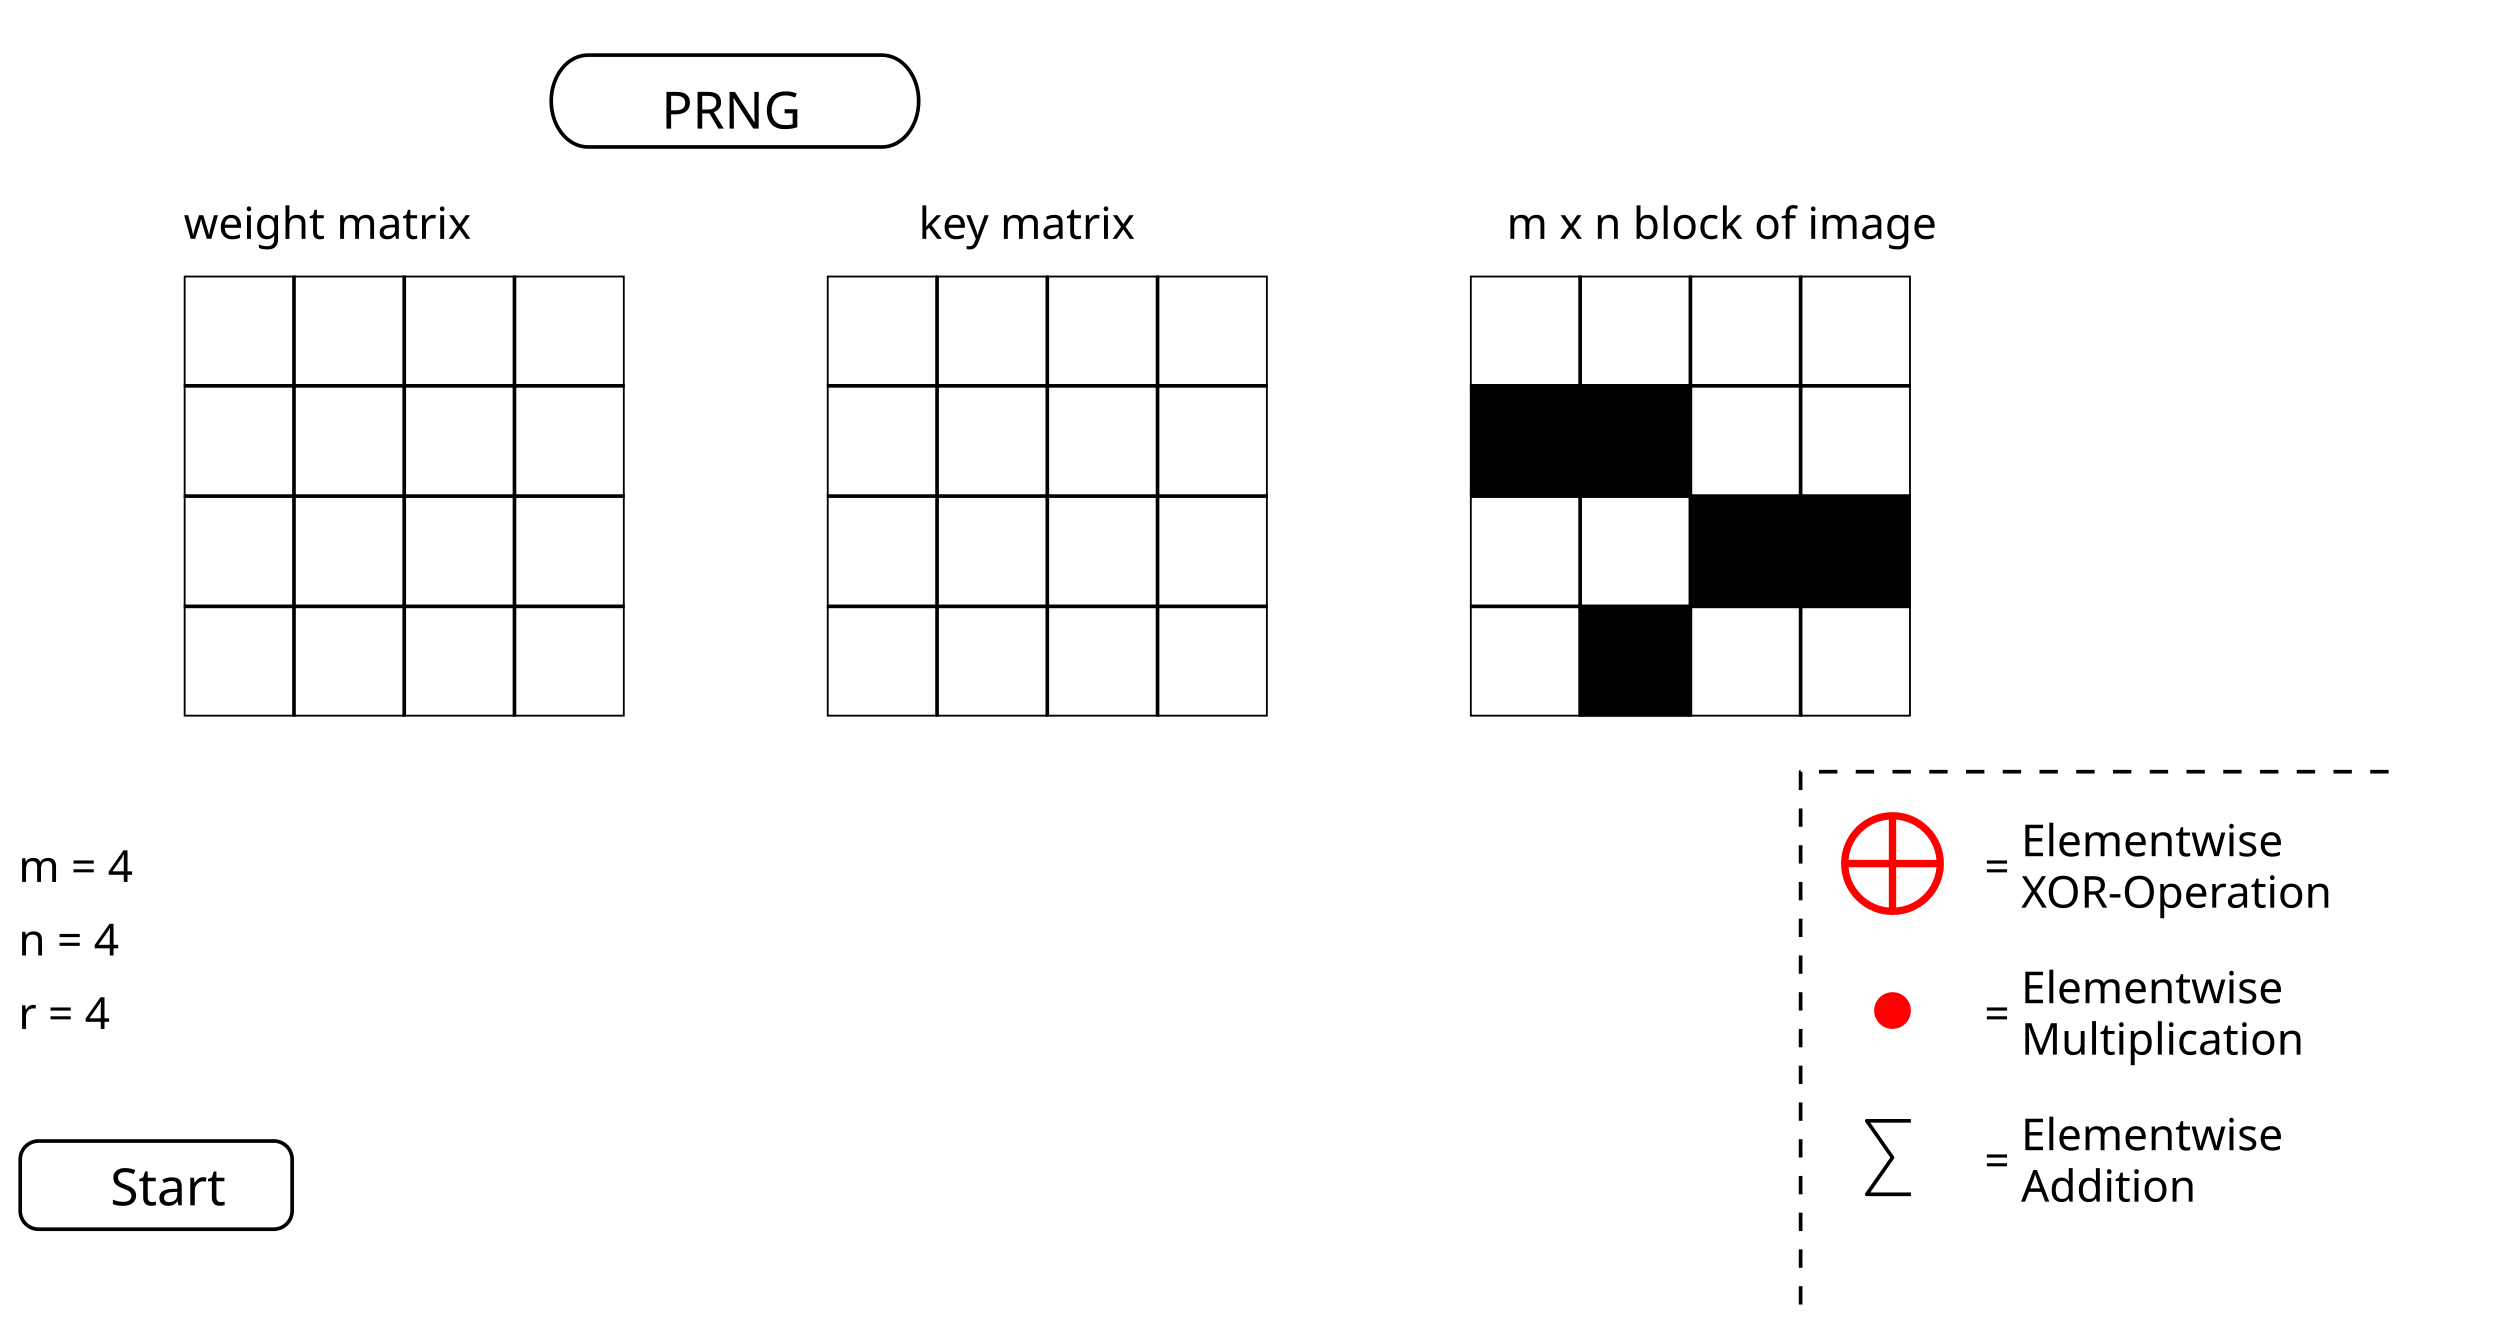
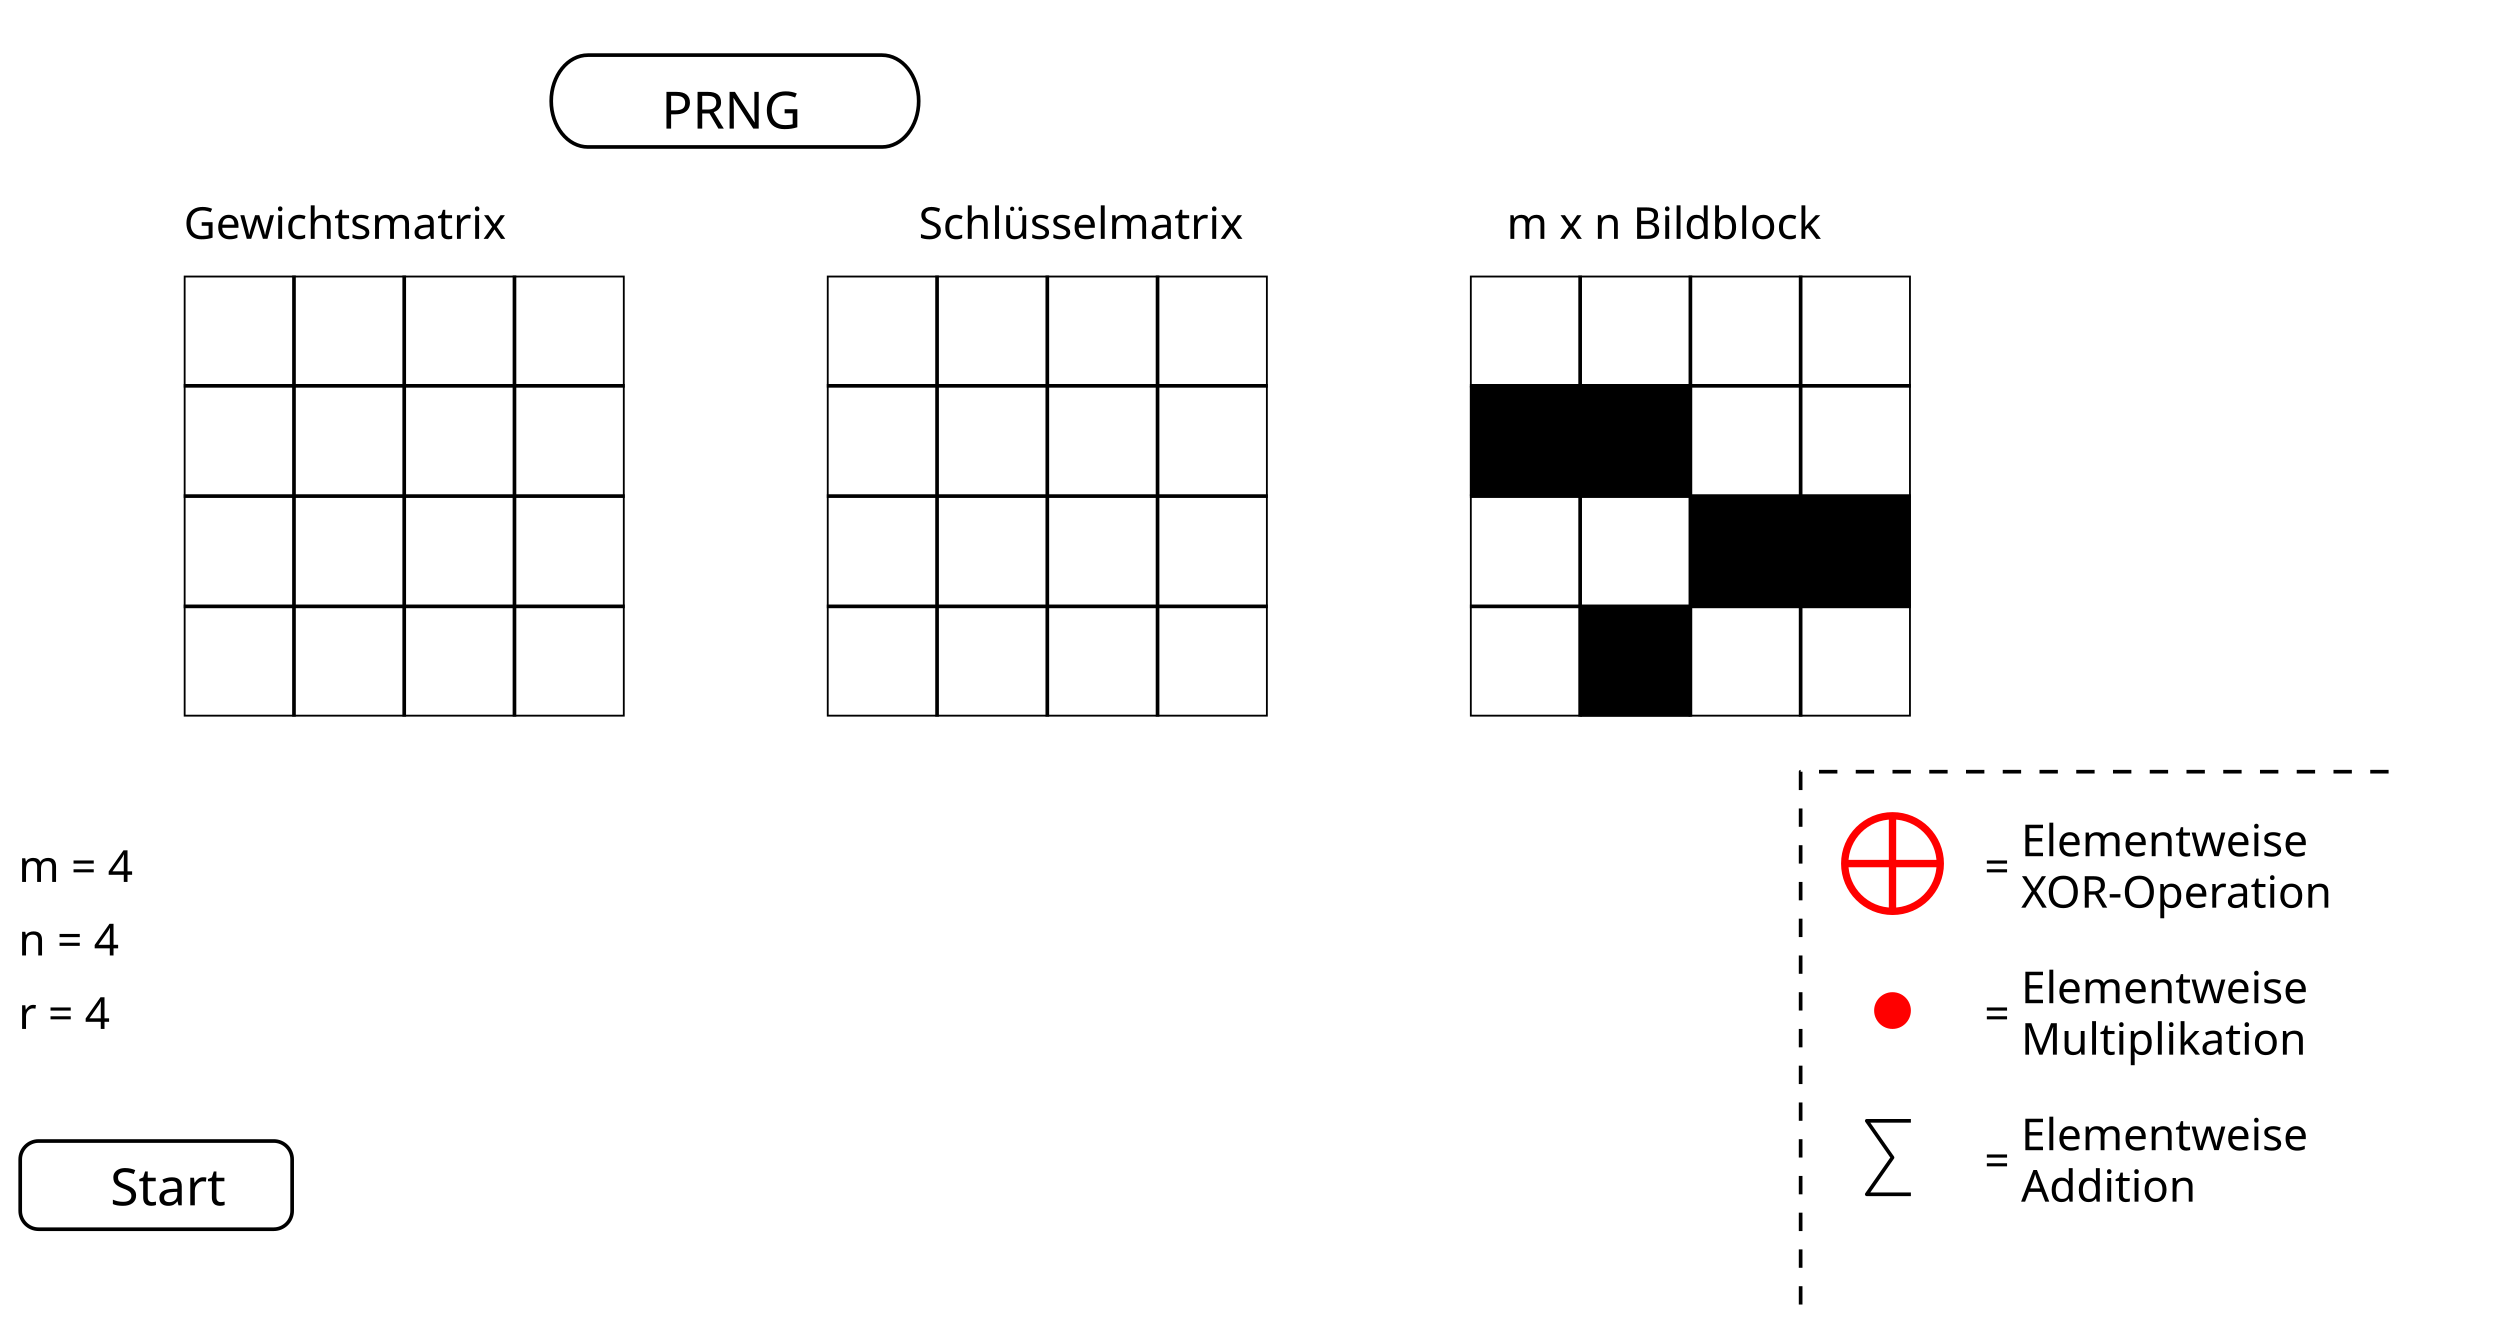
<svg xmlns="http://www.w3.org/2000/svg" xmlns:xlink="http://www.w3.org/1999/xlink" width="180mm" height="95mm" id="svg2">
  <defs id="defs4">
    <svg width="30" height="30" id="bit">
      <rect y="10" x="0.1" width="19.9" height="19.9" fill="white" stroke="black" />
      <polygon fill="white" stroke="black" points="0.1 10, 10 0.1, 29.9 0.1, 20 10" />
      <polygon fill="white" stroke="black" points="29.9 0.1, 29.9 20, 20 29.9, 20 10" />
    </svg>
    <svg width="30" height="30" id="zero">
      <text x="10" y="20" fill="black" style="font-size:18px;">
        0
        </text>
    </svg>
    <svg width="30" height="30" id="one">
      <text x="10" y="20" fill="black" style="font-size:18px;">
        1
        </text>
    </svg>
    <svg width="30" height="30" id="two">
      <text x="10" y="20" fill="black" style="font-size:18px;">
        2
        </text>
    </svg>
    <svg width="30" height="30" id="three">
      <text x="10" y="20" fill="black" style="font-size:18px;">
        3
        </text>
    </svg>
    <svg width="30" height="30" id="4">
      <text x="10" y="20" fill="black" style="font-size:18px;">
        4
        </text>
    </svg>
    <svg width="30" height="30" id="5">
      <text x="10" y="20" fill="black" style="font-size:18px;">
        5
        </text>
    </svg>
    <svg width="30" height="30" id="6">
      <text x="10" y="20" fill="black" style="font-size:18px;">
        6
        </text>
    </svg>
    <svg width="30" height="30" id="7">
      <text x="10" y="20" fill="black" style="font-size:18px;">
        7
        </text>
    </svg>
    <svg width="30" height="30" id="8">
      <text x="10" y="20" fill="black" style="font-size:18px;">
        8
        </text>
    </svg>
    <svg width="30" height="30" id="9">
      <text x="10" y="20" fill="black" style="font-size:18px;">
        9
        </text>
    </svg>
    <svg width="30" height="30" id="10">
      <text x="6" y="20" fill="black" style="font-size:18px;">
        10
        </text>
    </svg>
    <svg width="30" height="30" id="11">
      <text x="6" y="20" fill="black" style="font-size:18px;">
        11
        </text>
    </svg>
    <svg width="30" height="30" id="12">
      <text x="6" y="20" fill="black" style="font-size:18px;">
        12
        </text>
    </svg>
    <svg width="30" height="30" id="13">
      <text x="6" y="20" fill="black" style="font-size:18px;">
        13
        </text>
    </svg>
    <svg width="30" height="30" id="14">
      <text x="6" y="20" fill="black" style="font-size:18px;">
        14
        </text>
    </svg>
    <svg width="30" height="30" id="15">
      <text x="6" y="20" fill="black" style="font-size:18px;">
        15
        </text>
    </svg>
    <svg width="120" height="120" id="mat">
      <rect x="0" y="0" width="120" height="120" stroke="black" />
      <line x1="0" x2="120" y1="30" y2="30" stroke="black" />
      <line x1="0" x2="120" y1="60" y2="60" stroke="black" />
      <line x1="0" x2="120" y1="90" y2="90" stroke="black" />
      <line x1="30" x2="30" y1="0" y2="120" stroke="black" />
      <line x1="60" x2="60" y1="0" y2="120" stroke="black" />
      <line x1="90" x2="90" y1="0" y2="120" stroke="black" />
    </svg>
  </defs>
  <g style="fill:none;fill-rule:evenodd;stroke:none;stroke-width:1px;stroke-linecap:butt;stroke-linejoin:round;stroke-opacity:1;font-family:'sans';" id="g2383 " transform="scale(1)">
    <rect x="0" y="0" width="800" height="600" fill="white" />
    <svg x="400" y="75" width="120" height="120">
      <animate attributeName="x" from="400" to="400" dur="0" fill="freeze" begin="start.click" />
      <animate attributeName="y" from="75" to="75" dur="0" fill="freeze" begin="start.click" />
      <animate attributeName="opacity" from="1" to="1" dur="0" fill="freeze" begin="start.click" />
      <animate attributeName="x" from="400" to="320" dur="2" fill="freeze" begin="prng02.end+2" id="xor01" />
      <animate attributeName="y" from="75" to="220" dur="2" fill="freeze" begin="prng02.end+2" />
      <animate attributeName="opacity" from="1" to="0" dur="1" fill="freeze" begin="xor01.end" />
      <use xlink:href="#mat" />
      <rect x="0" y="30" width="30" height="30" fill="black">
        <animate attributeName="opacity" from="1" to="0" dur="1" begin="start.click" fill="freeze" id="fade" />
      </rect>
      <rect x="30" y="30" width="30" height="30" fill="black">
        <animate attributeName="opacity" from="1" to="0" dur="1" begin="start.click" fill="freeze" />
      </rect>
      <rect x="60" y="60" width="30" height="30" fill="black">
        <animate attributeName="opacity" from="1" to="0" dur="1" begin="start.click" fill="freeze" />
      </rect>
      <rect x="90" y="60" width="30" height="30" fill="black">
        <animate attributeName="opacity" from="1" to="0" dur="1" begin="start.click" fill="freeze" />
      </rect>
      <rect x="30" y="90" width="30" height="30" fill="black">
        <animate attributeName="opacity" from="1" to="0" dur="1" begin="start.click" fill="freeze" />
      </rect>
      <svg width="120" height="120" opacity="0">
        <animate attributeName="opacity" from="0" to="1" dur="1" begin="start.click" fill="freeze" />
        <use x="0" y="30" xlink:href="#one" />
        <use x="30" y="30" xlink:href="#one" />
        <use x="60" y="60" xlink:href="#one" />
        <use x="90" y="60" xlink:href="#one" />
        <use x="30" y="90" xlink:href="#one" />
        <use x="0" y="0" xlink:href="#zero" />
        <use x="30" y="0" xlink:href="#zero" />
        <use x="60" y="0" xlink:href="#zero" />
        <use x="90" y="0" xlink:href="#zero" />
        <use x="60" y="30" xlink:href="#zero" />
        <use x="0" y="60" xlink:href="#zero" />
        <use x="30" y="60" xlink:href="#zero" />
        <use x="0" y="90" xlink:href="#zero" />
        <use x="90" y="30" xlink:href="#zero" />
        <use x="60" y="90" xlink:href="#zero" />
        <use x="90" y="90" xlink:href="#zero" />
      </svg>
    </svg>
    <text x="410" y="65" fill="black" style="font-size:12px;">
- m x n block of image
+ m x n Bildblock
</text>
    <svg x="225" y="75" width="120" height="120">
      <animate attributeName="x" from="225" to="225" dur="0" fill="freeze" begin="start.click" />
      <animate attributeName="y" from="75" to="75" dur="0" fill="freeze" begin="start.click" />
      <animate attributeName="opacity" from="1" to="1" dur="0" fill="freeze" begin="start.click" />
      <animate attributeName="x" from="225" to="320" dur="2" fill="freeze" begin="prng02.end+2" />
      <animate attributeName="y" from="75" to="220" dur="2" fill="freeze" begin="prng02.end+2" />
      <animate attributeName="x" from="320" to="225" dur="2" begin="mult01.end" fill="freeze" />
      <animate attributeName="opacity" from="1" to="0" dur="1" begin="sum02.end" fill="freeze" />
      <use xlink:href="#mat" />
      <svg width="120" height="120" opacity="0">
        <animate attributeName="opacity" from="0" to="1" dur="1" begin="prng01.begin+1" fill="freeze" />
        <animate attributeName="opacity" from="0" to="0" dur="1" fill="freeze" begin="xor01.end" />
        <use x="0" y="30" xlink:href="#one" />
        <use x="30" y="30" xlink:href="#zero" />
        <use x="60" y="60" xlink:href="#zero" />
        <use x="90" y="60" xlink:href="#one" />
        <use x="30" y="90" xlink:href="#zero" />
        <use x="0" y="0" xlink:href="#zero" />
        <use x="30" y="0" xlink:href="#one" />
        <use x="60" y="0" xlink:href="#zero" />
        <use x="90" y="0" xlink:href="#one" />
        <use x="60" y="30" xlink:href="#one" />
        <use x="0" y="60" xlink:href="#one" />
        <use x="30" y="60" xlink:href="#zero" />
        <use x="0" y="90" xlink:href="#one" />
        <use x="90" y="30" xlink:href="#zero" />
        <use x="60" y="90" xlink:href="#zero" />
        <use x="90" y="90" xlink:href="#one" />
      </svg>
      <svg x="0" y="0" height="120" width="120" stroke="red" stroke-width="2" opacity="0">
        <set attributeName="opacity" to="1" dur="1" begin="xor01.end" />
        <circle cx="60" cy="60" r="58" />
        <path d="M 60 1 l 0 118 M 1 60 l 118 0" />
      </svg>
      <svg width="120" height="120" opacity="0">
        <animate attributeName="opacity" from="0" to="1" dur="1" begin="xor01.end" fill="freeze" id="xor02" />
        <animate attributeName="opacity" from="1" to="0" dur="1" begin="mult02.end" fill="freeze" />
        <use x="0" y="0" xlink:href="#zero" />
        <use x="30" y="0" xlink:href="#one" />
        <use x="60" y="0" xlink:href="#zero" />
        <use x="90" y="0" xlink:href="#one" />
        <use x="0" y="30" xlink:href="#zero" />
        <use x="30" y="30" xlink:href="#one" />
        <use x="60" y="30" xlink:href="#one" />
        <use x="90" y="30" xlink:href="#zero" />
        <use x="0" y="60" xlink:href="#one" />
        <use x="30" y="60" xlink:href="#zero" />
        <use x="60" y="60" xlink:href="#one" />
        <use x="90" y="60" xlink:href="#zero" />
        <use x="0" y="90" xlink:href="#one" />
        <use x="30" y="90" xlink:href="#one" />
        <use x="60" y="90" xlink:href="#zero" />
        <use x="90" y="90" xlink:href="#one" />
      </svg>
      <svg width="120" height="120" opacity="0">
        <animate attributeName="opacity" from="0" to="0" dur="1" begin="start.click" fill="freeze" />
        <animate attributeName="opacity" from="0" to="1" dur="1" begin="mult02.end" fill="freeze" />
        <use x="0" y="0" xlink:href="#zero">
          <animate attributeName="x" from="0" to="0" dur="0" begin="start.click" fill="freeze" />
          <animate attributeName="y" from="0" to="0" dur="0" begin="start.click" fill="freeze" />
          <animate attributeName="x" from="0" to="45" dur="1" begin="sum01.end" fill="freeze" id="sum02" />
          <animate attributeName="y" from="0" to="45" dur="1" begin="sum01.end" fill="freeze" />
        </use>
        <use x="30" y="0" xlink:href="#11">
          <animate attributeName="x" from="30" to="30" dur="0" begin="start.click" fill="freeze" />
          <animate attributeName="y" from="0" to="0" dur="0" begin="start.click" fill="freeze" />
          <animate attributeName="x" from="30" to="45" dur="1" begin="sum01.end" fill="freeze" />
          <animate attributeName="y" from="0" to="45" dur="1" begin="sum01.end" fill="freeze" />
        </use>
        <use x="60" y="0" xlink:href="#zero">
          <animate attributeName="x" from="60" to="60" dur="0" begin="start.click" fill="freeze" />
          <animate attributeName="y" from="0" to="0" dur="0" begin="start.click" fill="freeze" />
          <animate attributeName="x" from="60" to="45" dur="1" begin="sum01.end" fill="freeze" />
          <animate attributeName="y" from="0" to="45" dur="1" begin="sum01.end" fill="freeze" />
        </use>
        <use x="90" y="0" xlink:href="#7">
          <animate attributeName="x" from="90" to="90" dur="0" begin="start.click" fill="freeze" />
          <animate attributeName="y" from="0" to="0" dur="0" begin="start.click" fill="freeze" />
          <animate attributeName="x" from="90" to="45" dur="1" begin="sum01.end" fill="freeze" />
          <animate attributeName="y" from="0" to="45" dur="1" begin="sum01.end" fill="freeze" />
        </use>
        <use x="0" y="30" xlink:href="#zero">
          <animate attributeName="x" from="0" to="0" dur="0" begin="start.click" fill="freeze" />
          <animate attributeName="y" from="30" to="30" dur="0" begin="start.click" fill="freeze" />
          <animate attributeName="x" from="0" to="45" dur="1" begin="sum01.end" fill="freeze" />
          <animate attributeName="y" from="30" to="45" dur="1" begin="sum01.end" fill="freeze" />
        </use>
        <use x="30" y="30" xlink:href="#5">
          <animate attributeName="x" from="30" to="30" dur="0" begin="start.click" fill="freeze" />
          <animate attributeName="y" from="30" to="30" dur="0" begin="start.click" fill="freeze" />
          <animate attributeName="x" from="30" to="45" dur="1" begin="sum01.end" fill="freeze" />
          <animate attributeName="y" from="30" to="45" dur="1" begin="sum01.end" fill="freeze" />
        </use>
        <use x="60" y="30" xlink:href="#one">
          <animate attributeName="x" from="60" to="60" dur="0" begin="start.click" fill="freeze" />
          <animate attributeName="y" from="30" to="30" dur="0" begin="start.click" fill="freeze" />
          <animate attributeName="x" from="60" to="45" dur="1" begin="sum01.end" fill="freeze" />
          <animate attributeName="y" from="30" to="45" dur="1" begin="sum01.end" fill="freeze" />
        </use>
        <use x="90" y="30" xlink:href="#zero">
          <animate attributeName="x" from="90" to="90" dur="0" begin="start.click" fill="freeze" />
          <animate attributeName="y" from="30" to="30" dur="0" begin="start.click" fill="freeze" />
          <animate attributeName="x" from="90" to="45" dur="1" begin="sum01.end" fill="freeze" />
          <animate attributeName="y" from="30" to="45" dur="1" begin="sum01.end" fill="freeze" />
        </use>
        <use x="0" y="60" xlink:href="#6">
          <animate attributeName="x" from="0" to="0" dur="0" begin="start.click" fill="freeze" />
          <animate attributeName="y" from="60" to="60" dur="0" begin="start.click" fill="freeze" />
          <animate attributeName="x" from="0" to="45" dur="1" begin="sum01.end" fill="freeze" />
          <animate attributeName="y" from="60" to="45" dur="1" begin="sum01.end" fill="freeze" />
        </use>
        <use x="30" y="60" xlink:href="#zero">
          <animate attributeName="x" from="30" to="30" dur="0" begin="start.click" fill="freeze" />
          <animate attributeName="y" from="60" to="60" dur="0" begin="start.click" fill="freeze" />
          <animate attributeName="x" from="30" to="45" dur="1" begin="sum01.end" fill="freeze" />
          <animate attributeName="y" from="60" to="45" dur="1" begin="sum01.end" fill="freeze" />
        </use>
        <use x="60" y="60" xlink:href="#9">
          <animate attributeName="x" from="60" to="60" dur="0" begin="start.click" fill="freeze" />
          <animate attributeName="y" from="60" to="60" dur="0" begin="start.click" fill="freeze" />
          <animate attributeName="x" from="60" to="45" dur="1" begin="sum01.end" fill="freeze" />
          <animate attributeName="y" from="60" to="45" dur="1" begin="sum01.end" fill="freeze" />
        </use>
        <use x="90" y="60" xlink:href="#zero">
          <animate attributeName="x" from="90" to="90" dur="0" begin="start.click" fill="freeze" />
          <animate attributeName="y" from="60" to="60" dur="0" begin="start.click" fill="freeze" />
          <animate attributeName="x" from="90" to="45" dur="1" begin="sum01.end" fill="freeze" />
          <animate attributeName="y" from="60" to="45" dur="1" begin="sum01.end" fill="freeze" />
        </use>
        <use x="0" y="90" xlink:href="#15">
          <animate attributeName="x" from="0" to="0" dur="0" begin="start.click" fill="freeze" />
          <animate attributeName="y" from="90" to="90" dur="0" begin="start.click" fill="freeze" />
          <animate attributeName="x" from="0" to="45" dur="1" begin="sum01.end" fill="freeze" />
          <animate attributeName="y" from="90" to="45" dur="1" begin="sum01.end" fill="freeze" />
        </use>
        <use x="30" y="90" xlink:href="#10">
          <animate attributeName="x" from="30" to="30" dur="0" begin="start.click" fill="freeze" />
          <animate attributeName="y" from="90" to="90" dur="0" begin="start.click" fill="freeze" />
          <animate attributeName="x" from="30" to="45" dur="1" begin="sum01.end" fill="freeze" />
          <animate attributeName="y" from="90" to="45" dur="1" begin="sum01.end" fill="freeze" />
        </use>
        <use x="60" y="90" xlink:href="#zero">
          <animate attributeName="x" from="60" to="60" dur="0" begin="start.click" fill="freeze" />
          <animate attributeName="y" from="90" to="90" dur="0" begin="start.click" fill="freeze" />
          <animate attributeName="x" from="60" to="45" dur="1" begin="sum01.end" fill="freeze" />
          <animate attributeName="y" from="90" to="45" dur="1" begin="sum01.end" fill="freeze" />
        </use>
        <use x="90" y="90" xlink:href="#three">
          <animate attributeName="x" from="90" to="90" dur="0" begin="start.click" fill="freeze" />
          <animate attributeName="y" from="90" to="90" dur="0" begin="start.click" fill="freeze" />
          <animate attributeName="x" from="90" to="45" dur="1" begin="sum01.end" fill="freeze" />
          <animate attributeName="y" from="90" to="45" dur="1" begin="sum01.end" fill="freeze" />
        </use>
      </svg>
      <circle cx="60" cy="60" r="8" fill="red" opacity="0">
        <set attributeName="opacity" to="1" dur="1" begin="mult02.end" />
      </circle>
    </svg>
    <text x="250" y="65" fill="black" style="font-size:12px;">
- key matrix
+ Schlüsselmatrix
</text>
    <rect x="150" y="15" rx="10" ry="20" width="100" height="25" stroke="black">
      <animate attributeName="fill" from="white" to="red" dur="1" fill="freeze" begin="fade.end+1" id="prng01" />
      <animate attributeName="fill" from="red" to="white" dur="1" fill="freeze" begin="prng01.end" />
      <animate attributeName="fill" from="white" to="red" dur="1" fill="freeze" begin="prng01.end+3" id="prng02" />
      <animate attributeName="fill" from="red" to="white" dur="1" fill="freeze" begin="prng02.end" />
    </rect>
    <text x="180" y="35" fill="black" style="font-size:14px;">
PRNG
</text>
    <path d="M 240 40 L 255 75" stroke="black" opacity="0">
      <animate attributeName="opacity" from="0" to="1" begin="prng01.end" dur="1" />
    </path>
    <path d="M 170 40 L 145 75" stroke="black" opacity="0">
      <animate attributeName="opacity" from="0" to="1" begin="prng02.end" dur="1" />
    </path>
    <svg x="50" y="75" width="120" height="120">
      <animate attributeName="x" from="50" to="50" dur="0" begin="start.click" fill="freeze" />
      <animate attributeName="y" from="75" to="75" dur="0" begin="start.click" fill="freeze" />
      <animate attributeName="opacity" from="1" to="1" dur="0" begin="start.click" fill="freeze" />
      <animate attributeName="x" from="50" to="125" dur="2" begin="xor02.end+1" fill="freeze" id="mult01" />
      <animate attributeName="y" from="75" to="220" dur="2" begin="xor02.end+1" fill="freeze" />
      <animate attributeName="x" from="125" to="225" dur="2" begin="mult01.end" fill="freeze" id="mult02" />
      <animate attributeName="opacity" from="1" to="0" dur="1" begin="mult02.end" fill="freeze" />
      <use xlink:href="#mat" />
      <svg width="120" height="120" opacity="0">
        <animate attributeName="opacity" from="0" to="1" dur="1" begin="prng01.end+2" fill="freeze" />
        <animate attributeName="opacity" from="1" to="0" dur="1" begin="prng02.end" fill="freeze" />
        <use x="0" y="0" xlink:href="#one" />
        <use x="30" y="0" xlink:href="#two" />
        <use x="60" y="0" xlink:href="#three" />
        <use x="90" y="0" xlink:href="#4" />
        <use x="0" y="30" xlink:href="#5" />
        <use x="30" y="30" xlink:href="#6" />
        <use x="60" y="30" xlink:href="#7" />
        <use x="90" y="30" xlink:href="#8" />
        <use x="0" y="60" xlink:href="#9" />
        <use x="30" y="60" xlink:href="#10" />
        <use x="60" y="60" xlink:href="#11" />
        <use x="90" y="60" xlink:href="#12" />
        <use x="0" y="90" xlink:href="#13" />
        <use x="30" y="90" xlink:href="#14" />
        <use x="60" y="90" xlink:href="#15" />
        <use x="90" y="90" xlink:href="#one" />
      </svg>
      <svg width="120" height="120" opacity="0">
        <animate attributeName="opacity" from="0" to="0" dur="0" begin="start.click" fill="freeze" />
        <animate attributeName="opacity" from="0" to="1" dur="1" begin="prng02.end" fill="freeze" />
        <use x="0" y="0" xlink:href="#12" />
        <use x="30" y="0" xlink:href="#11" />
        <use x="60" y="0" xlink:href="#one" />
        <use x="90" y="0" xlink:href="#7" />
        <use x="0" y="30" xlink:href="#14" />
        <use x="30" y="30" xlink:href="#5" />
        <use x="60" y="30" xlink:href="#one" />
        <use x="90" y="30" xlink:href="#8" />
        <use x="0" y="60" xlink:href="#6" />
        <use x="30" y="60" xlink:href="#two" />
        <use x="60" y="60" xlink:href="#9" />
        <use x="90" y="60" xlink:href="#13" />
        <use x="0" y="90" xlink:href="#15" />
        <use x="30" y="90" xlink:href="#10" />
        <use x="60" y="90" xlink:href="#4" />
        <use x="90" y="90" xlink:href="#three" />
      </svg>
    </svg>
    <text x="50" y="65" fill="black" style="font-size:12px;">
- weight matrix
+ Gewichtsmatrix
</text>
    <path d="M 200 260 l -35 0 25 25 -25 25 35 0" stroke="black" stroke-width="2" opacity="0">
      <animate attributeName="opacity" from="0" to="1" dur="1" begin="mult02.end+2" fill="freeze" id="sum01" />
      <animate attributeName="opacity" from="1" to="0" dur="1" begin="sum02.end" fill="freeze" />
    </path>
    <text x="360" y="280" fill="black" style="font-size:18px;" opacity="0">
mod 2^r
<animate attributeName="opacity" from="0" to="1" dur="1" begin="mult02.end+2" fill="freeze" />
      <animate attributeName="opacity" from="1" to="0" dur="1" begin="sum02.end" fill="freeze" />
    </text>
    <text x="280" y="285" fill="black" style="font-size:18px;" opacity="0">
3
<animate attributeName="opacity" from="0" to="0" dur="0" begin="start.click" fill="freeze" />
      <animate attributeName="opacity" from="0" to="1" dur="1" begin="sum02.end" fill="freeze" />
    </text>
-     <text x="120" y="285" fill="black" style="font-size:18px;" opacity="0">
- weight of block = 
+     <text x="70" y="285" fill="black" style="font-size:18px;" opacity="0">
+ Gewicht des Blocks = 
<animate attributeName="opacity" from="0" to="0" dur="0" begin="start.click" fill="freeze" />
      <animate attributeName="opacity" from="0" to="1" dur="1" begin="sum02.end" fill="freeze" />
    </text>
    <svg x="500" y="220" height="30" width="150">
      <circle cx="15" cy="15" r="13" stroke="red" stroke-width="2" />
      <path d="M 15 2 l 0 26 M 2 15 l 26 0" stroke="red" stroke-width="2" />
      <text x="40" y="20" fill="black" style="font-size:12px;">
		=
		</text>
      <text x="50" y="13" fill="black" style="font-size:12px;">
- 		Elementwise
+ 		Elementweise
		</text>
      <text x="50" y="27" fill="black" style="font-size:12px;">
		XOR-Operation
		</text>
    </svg>
    <svg x="500" y="260" height="30" width="150">
      <circle cx="15" cy="15" r="5" fill="red" />
      <text x="40" y="20" fill="black" style="font-size:12px;">
		=
		</text>
      <text x="50" y="13" fill="black" style="font-size:12px;">
- 		Elementwise
+ 		Elementweise
		</text>
      <text x="50" y="27" fill="black" style="font-size:12px;">
- 		Multiplication
+ 		Multiplikation
		</text>
    </svg>
    <svg x="500" y="300" height="30" width="150">
      <path d="M 20 5 l -12 0 7 10 -7 10 12 0" stroke="black" />
      <text x="40" y="20" fill="black" style="font-size:12px;">
		=
		</text>
      <text x="50" y="13" fill="black" style="font-size:12px;">
- 		Elementwise
+ 		Elementweise
		</text>
      <text x="50" y="27" fill="black" style="font-size:12px;">
		Addition
		</text>
    </svg>
    <path d="M 650 210 l -160 0 0 150" stroke="black" stroke-dasharray="5, 5" />
    <text x="5" y="240" fill="black" style="font-size:12px;">
m = 4
</text>
    <text x="5" y="260" fill="black" style="font-size:12px;">
n = 4
</text>
    <text x="5" y="280" fill="black" style="font-size:12px;">
r = 4
</text>
    <svg height="25" width="75" x="5" y="310" id="start">
      <set attributeName="x" to="-100" begin="start.click" />
      <set attributeName="x" to="5" begin="sum02.end+2" />
      <rect height="24" width="74" x="0.5" y="0.5" rx="5" ry="5" stroke="black" fill="white" />
      <text fill="black" x="25" y="18" style="font-size:14px;">
Start
</text>
    </svg>
  </g>
</svg>
